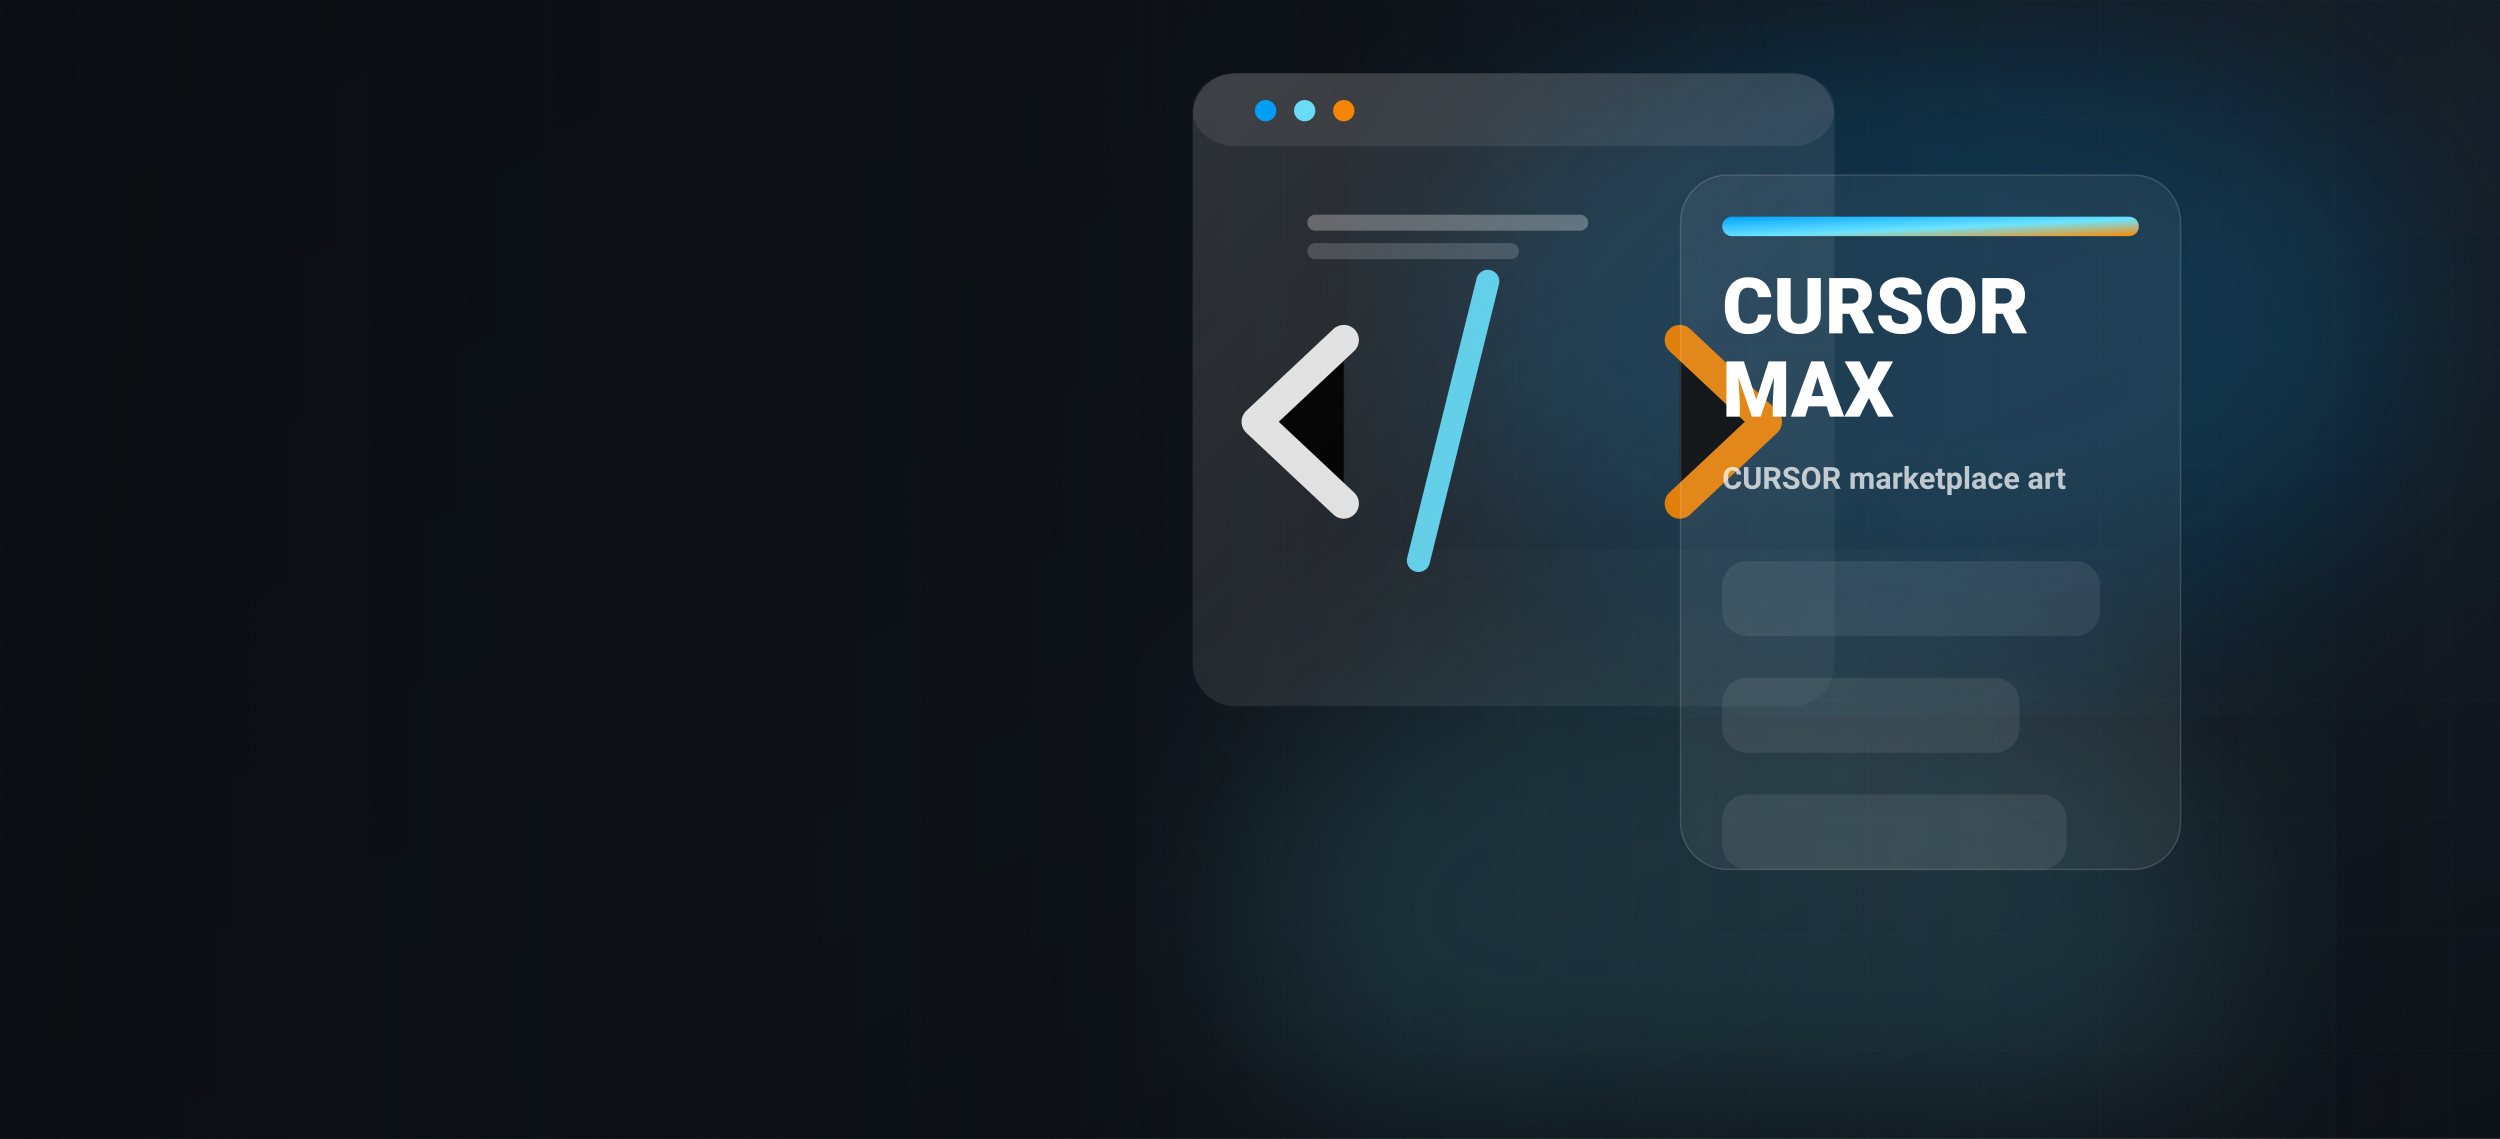
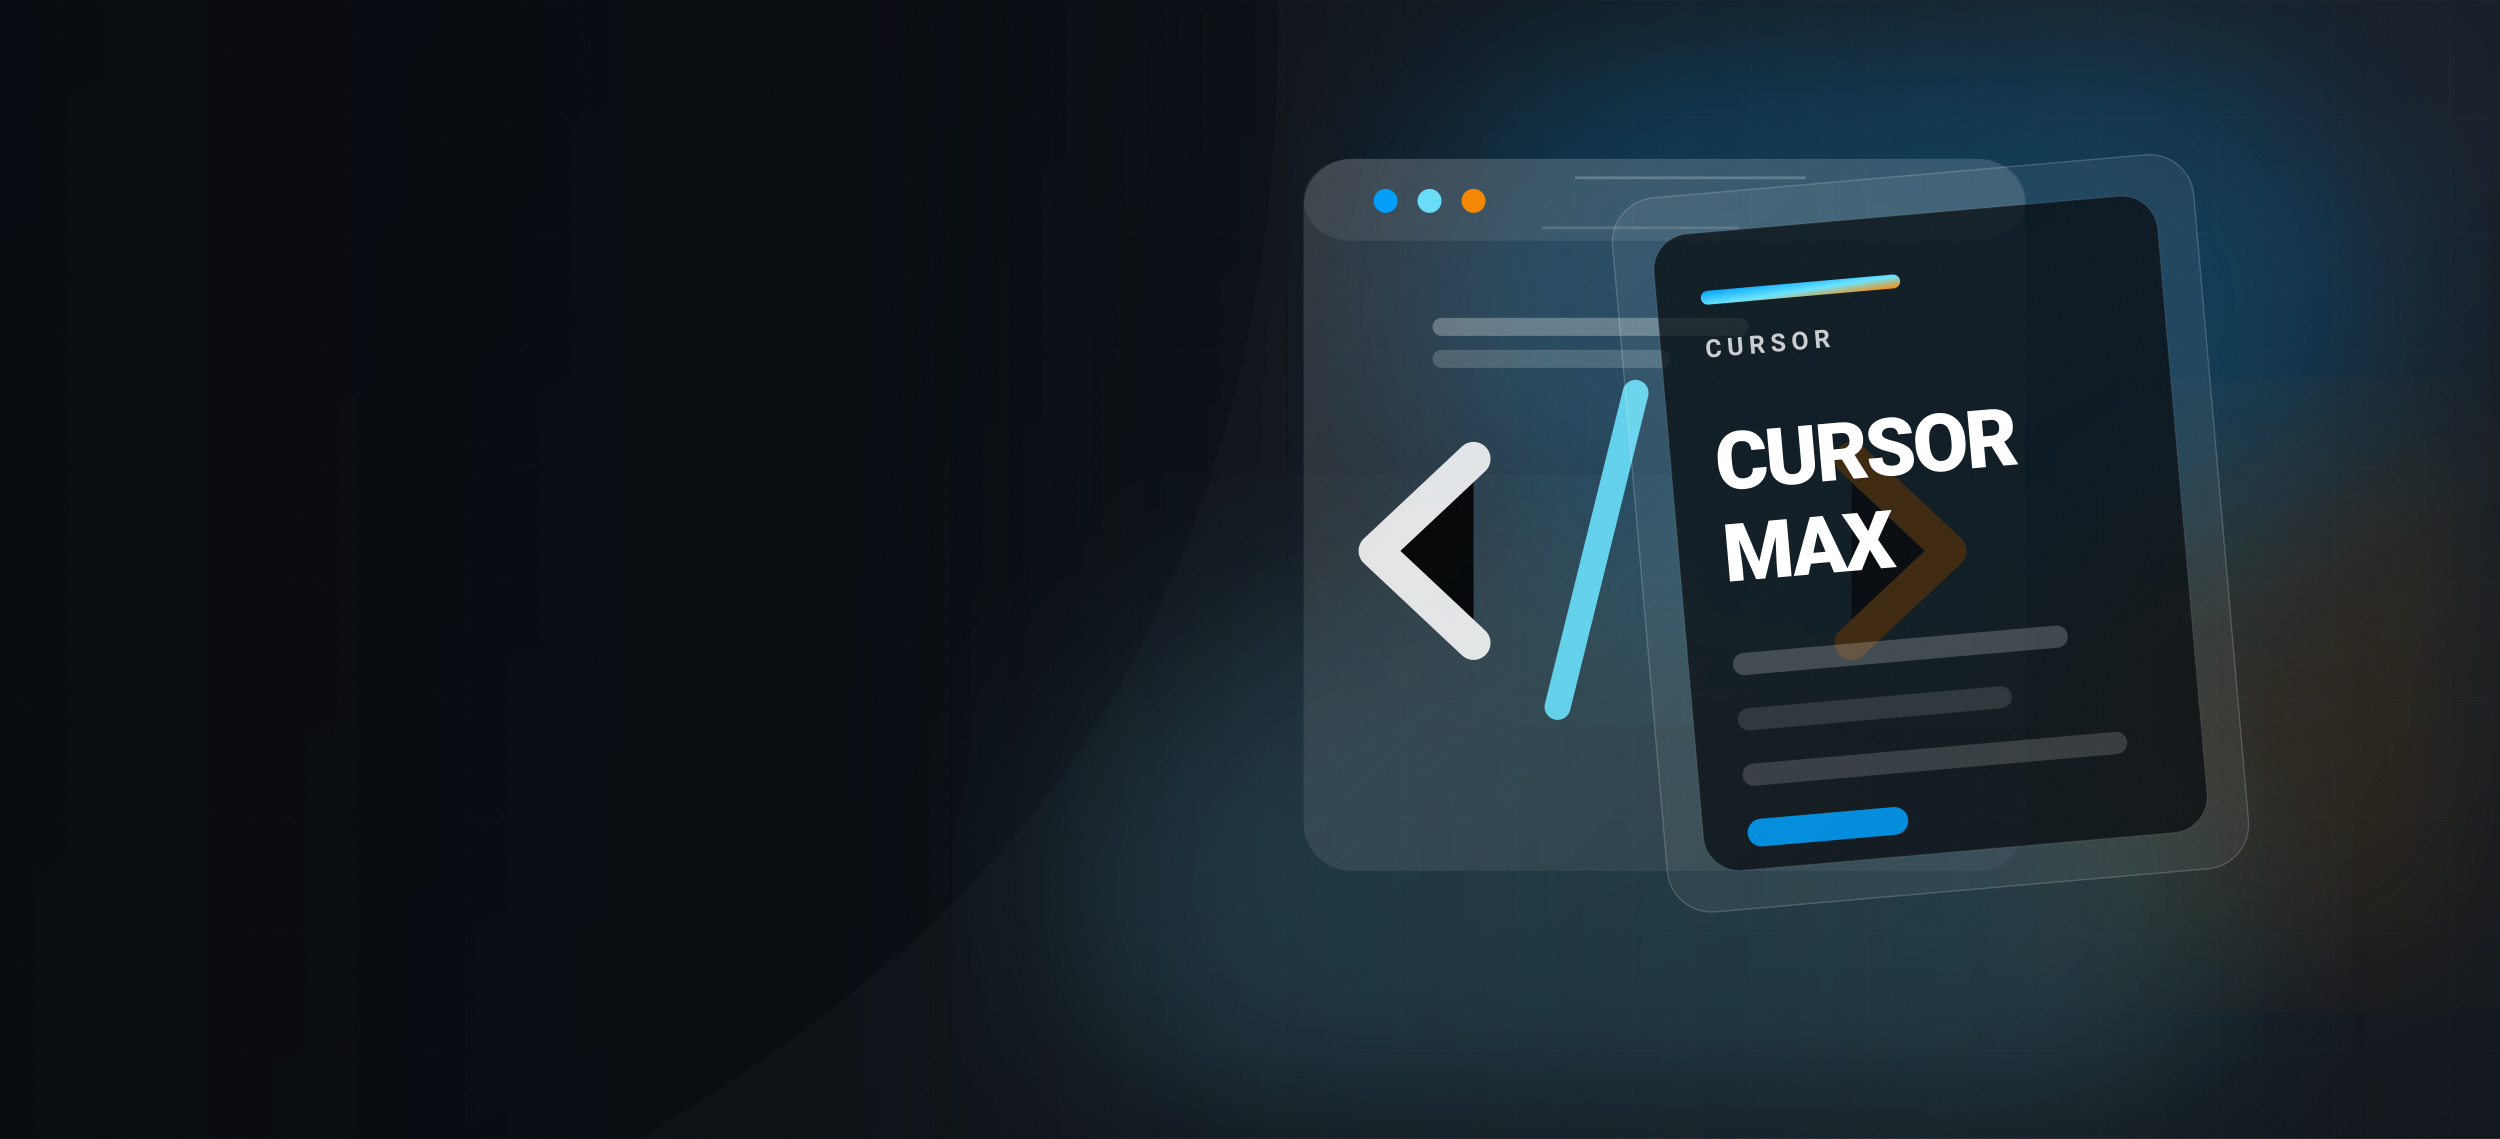
<svg xmlns="http://www.w3.org/2000/svg" viewBox="0 0 1800 820" role="img" aria-label="CURSOR MAX hero art">
  <defs>
    <linearGradient id="bghero4" x1="0" y1="0" x2="1" y2="1">
      <stop offset="0%" stop-color="#0f141b" />
      <stop offset="56%" stop-color="#141c25" />
      <stop offset="100%" stop-color="#0d1218" />
    </linearGradient>
    <linearGradient id="accenthero4" x1="0" y1="0" x2="1" y2="1">
      <stop offset="0%" stop-color="#00a3ff" />
      <stop offset="55%" stop-color="#6be4ff" />
      <stop offset="100%" stop-color="#ff8a00" />
    </linearGradient>
    <linearGradient id="glassA" x1="0" y1="0" x2="1" y2="1">
      <stop offset="0%" stop-color="rgba(255,255,255,.14)" />
      <stop offset="100%" stop-color="rgba(255,255,255,.04)" />
    </linearGradient>
    <linearGradient id="glassB" x1="0" y1="0" x2="1" y2="1">
      <stop offset="0%" stop-color="rgba(255,255,255,.1)" />
      <stop offset="100%" stop-color="rgba(255,255,255,.02)" />
    </linearGradient>
    <radialGradient id="orbA" cx="50%" cy="50%" r="60%">
      <stop offset="0%" stop-color="#6be4ff" stop-opacity=".95" />
      <stop offset="100%" stop-color="#00a3ff" stop-opacity="0" />
    </radialGradient>
    <linearGradient id="panelLine" x1="0" y1="0" x2="1" y2="0">
      <stop offset="0%" stop-color="#00a3ff" />
      <stop offset="50%" stop-color="#6be4ff" />
      <stop offset="100%" stop-color="#ff8a00" />
    </linearGradient>
    <pattern id="gridhero4" width="84" height="84" patternUnits="userSpaceOnUse">
      <path d="M84 0H0V84" fill="none" stroke="rgba(255,255,255,.06)" stroke-width="1" />
    </pattern>
    <filter id="noisehero4" x="-20%" y="-20%" width="140%" height="140%">
      <feTurbulence type="fractalNoise" baseFrequency="0.8" numOctaves="2" stitchTiles="stitch" />
      <feColorMatrix type="saturate" values="0" />
      <feComponentTransfer>
        <feFuncA type="table" tableValues="0 0 .07 .1" />
      </feComponentTransfer>
    </filter>
    <filter id="blurhero4">
      <feGaussianBlur stdDeviation="70" />
    </filter>
  </defs>
  <rect width="1800" height="820" fill="url(#bghero4)" />
  <rect width="1800" height="820" fill="url(#gridhero4)" opacity=".36" />
  <rect width="1800" height="820" fill="url(#fade4)" />
  <defs>
    <linearGradient id="fade4" x1="0" y1="0" x2="1" y2="0">
-       <stop offset="0%" stop-color="rgba(9,12,16,.92)" />
-       <stop offset="42%" stop-color="rgba(9,12,16,.68)" />
-       <stop offset="80%" stop-color="rgba(9,12,16,.12)" />
+       <stop offset="0%" stop-color="rgba(8,11,16,.98)" />
+       <stop offset="34%" stop-color="rgba(8,11,16,.88)" />
+       <stop offset="58%" stop-color="rgba(8,11,16,.48)" />
+       <stop offset="82%" stop-color="rgba(8,11,16,.08)" />
      <stop offset="100%" stop-color="rgba(9,12,16,0)" />
    </linearGradient>
  </defs>
-   <ellipse cx="1390" cy="240" rx="350" ry="230" fill="#00a3ff" opacity=".18" filter="url(#blurhero4)" />
-   <ellipse cx="1250" cy="660" rx="360" ry="220" fill="#6be4ff" opacity=".14" filter="url(#blurhero4)" />
-   <g transform="translate(700 -120) scale(.64)">
+   <path d="M620 0h1180v820H460c164-96 280-206 348-330c80-146 115-310 112-490z" fill="rgba(255,255,255,.02)" />
+   <ellipse cx="1360" cy="222" rx="360" ry="250" fill="#00a3ff" opacity=".22" filter="url(#blurhero4)" />
+   <ellipse cx="1190" cy="642" rx="420" ry="250" fill="#6be4ff" opacity=".16" filter="url(#blurhero4)" />
+   <ellipse cx="1660" cy="500" rx="190" ry="190" fill="#ff8a00" opacity=".1" filter="url(#blurhero4)" />
+   <g transform="translate(760 -80) scale(.72)">
    <g opacity="0.96">
      <rect x="248" y="270" width="722" height="712" rx="48" fill="url(#glassA)" />
      <rect x="248" y="270" width="722" height="82" rx="48" fill="#fff" opacity="0.08" />
      <circle cx="330" cy="312" r="12" fill="#00a3ff" />
      <circle cx="374" cy="312" r="12" fill="#6be4ff" />
      <circle cx="418" cy="312" r="12" fill="#ff8a00" />
      <path d="M418 570l-98 92l98 92" stroke="#fff" stroke-width="34" stroke-linecap="round" stroke-linejoin="round" opacity=".9" />
      <path d="M796 570l98 92l-98 92" stroke="#ff8a00" stroke-width="34" stroke-linecap="round" stroke-linejoin="round" opacity=".9" />
      <path d="M580 504l-78 314" stroke="#6be4ff" stroke-width="26" stroke-linecap="round" opacity=".92" />
      <path d="M386 438h298" stroke="#fff" stroke-width="18" stroke-linecap="round" opacity=".3" />
      <path d="M386 470h220" stroke="#fff" stroke-width="18" stroke-linecap="round" opacity=".18" />
    </g>
  </g>
-   <rect x="1210" y="126" width="360" height="500" rx="34" fill="rgba(255,255,255,.06)" stroke="rgba(255,255,255,.16)" />
-   <rect x="1240" y="156" width="300" height="14" rx="7" fill="url(#accenthero4)" />
-   <text x="1240" y="240" fill="#ffffff" font-size="56" font-family="Roboto, Arial, sans-serif" font-weight="900">CURSOR</text>
-   <text x="1240" y="300" fill="#ffffff" font-size="56" font-family="Roboto, Arial, sans-serif" font-weight="900">MAX</text>
-   <text x="1240" y="352" fill="rgba(255,255,255,.72)" font-size="22" font-family="Roboto, Arial, sans-serif" font-weight="600">CURSOR marketplace art</text>
-   <g transform="translate(1240 404)">
-     <rect width="272" height="54" rx="18" fill="rgba(255,255,255,.08)" />
-     <rect y="84" width="214" height="54" rx="18" fill="rgba(255,255,255,.08)" />
-     <rect y="168" width="248" height="54" rx="18" fill="rgba(255,255,255,.08)" />
+   <g transform="translate(1180 126) rotate(-5 210 258)">
+     <rect width="420" height="516" rx="32" fill="rgba(255,255,255,.06)" stroke="rgba(255,255,255,.18)" />
+     <rect x="28" y="28" width="364" height="460" rx="26" fill="rgba(8,11,16,.74)" stroke="rgba(255,255,255,.08)" />
+     <rect x="60" y="70" width="144" height="10" rx="5" fill="url(#accenthero4)" />
+     <text x="60" y="118" fill="rgba(255,255,255,.78)" font-size="18" font-family="Roboto, Arial, sans-serif" font-weight="700" letter-spacing="4">CURSOR</text>
+     <text x="60" y="214" fill="#ffffff" font-size="58" font-family="Roboto, Arial, sans-serif" font-weight="900" letter-spacing="-2">CURSOR</text>
+     <text x="60" y="280" fill="#ffffff" font-size="58" font-family="Roboto, Arial, sans-serif" font-weight="900" letter-spacing="-2">MAX</text>
+     <rect x="60" y="332" width="242" height="16" rx="8" fill="rgba(255,255,255,.2)" />
+     <rect x="60" y="372" width="198" height="16" rx="8" fill="rgba(255,255,255,.12)" />
+     <rect x="60" y="412" width="278" height="16" rx="8" fill="rgba(255,255,255,.16)" />
+     <rect x="60" y="452" width="116" height="20" rx="10" fill="#00a3ff" opacity=".84" />
  </g>
+   <path d="M1134 128l166 0" stroke="rgba(255,255,255,.22)" stroke-width="2" />
+   <path d="M1110 164l142 0" stroke="rgba(255,255,255,.14)" stroke-width="2" />
  <rect width="1800" height="820" filter="url(#noisehero4)" opacity=".14" />
</svg>
